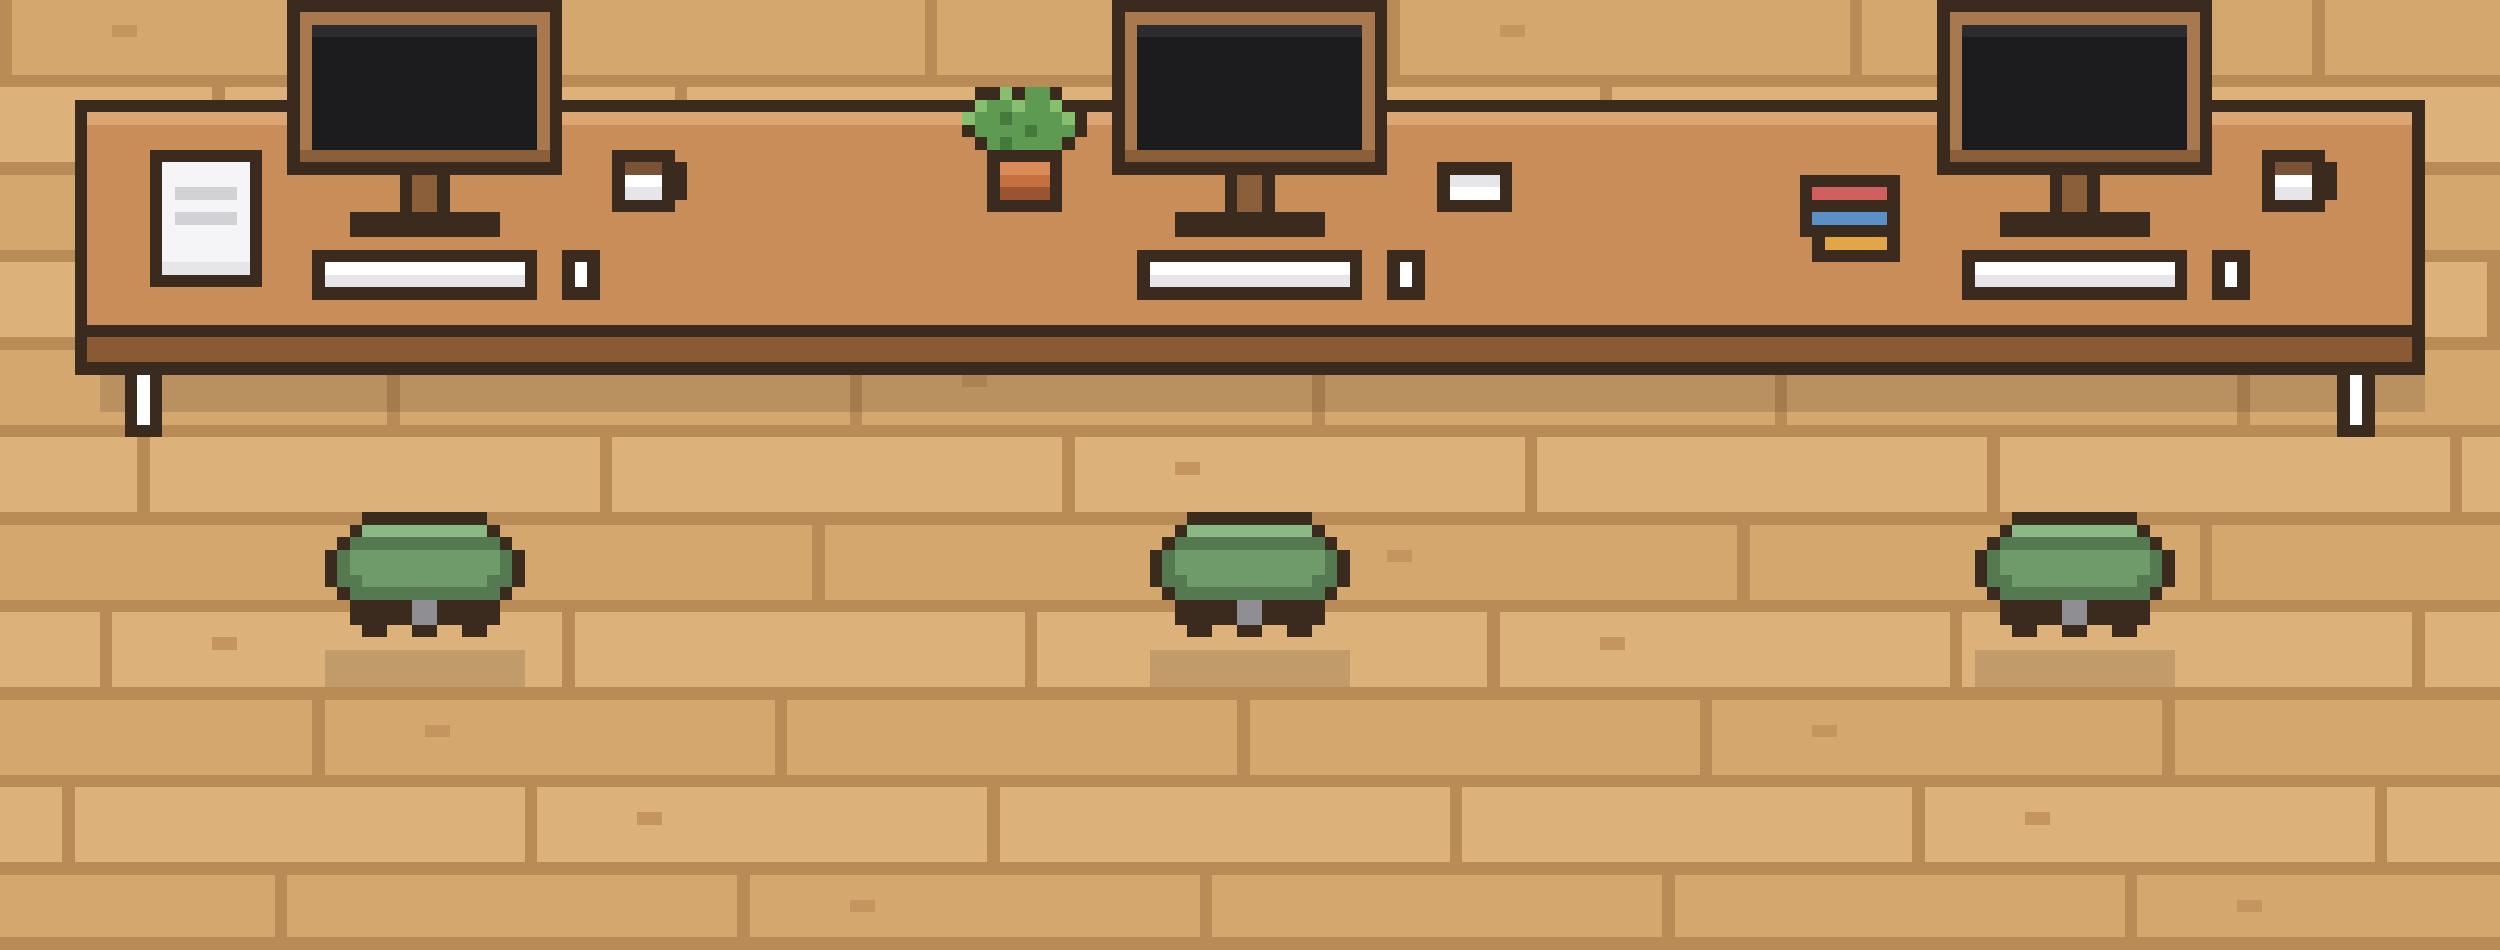
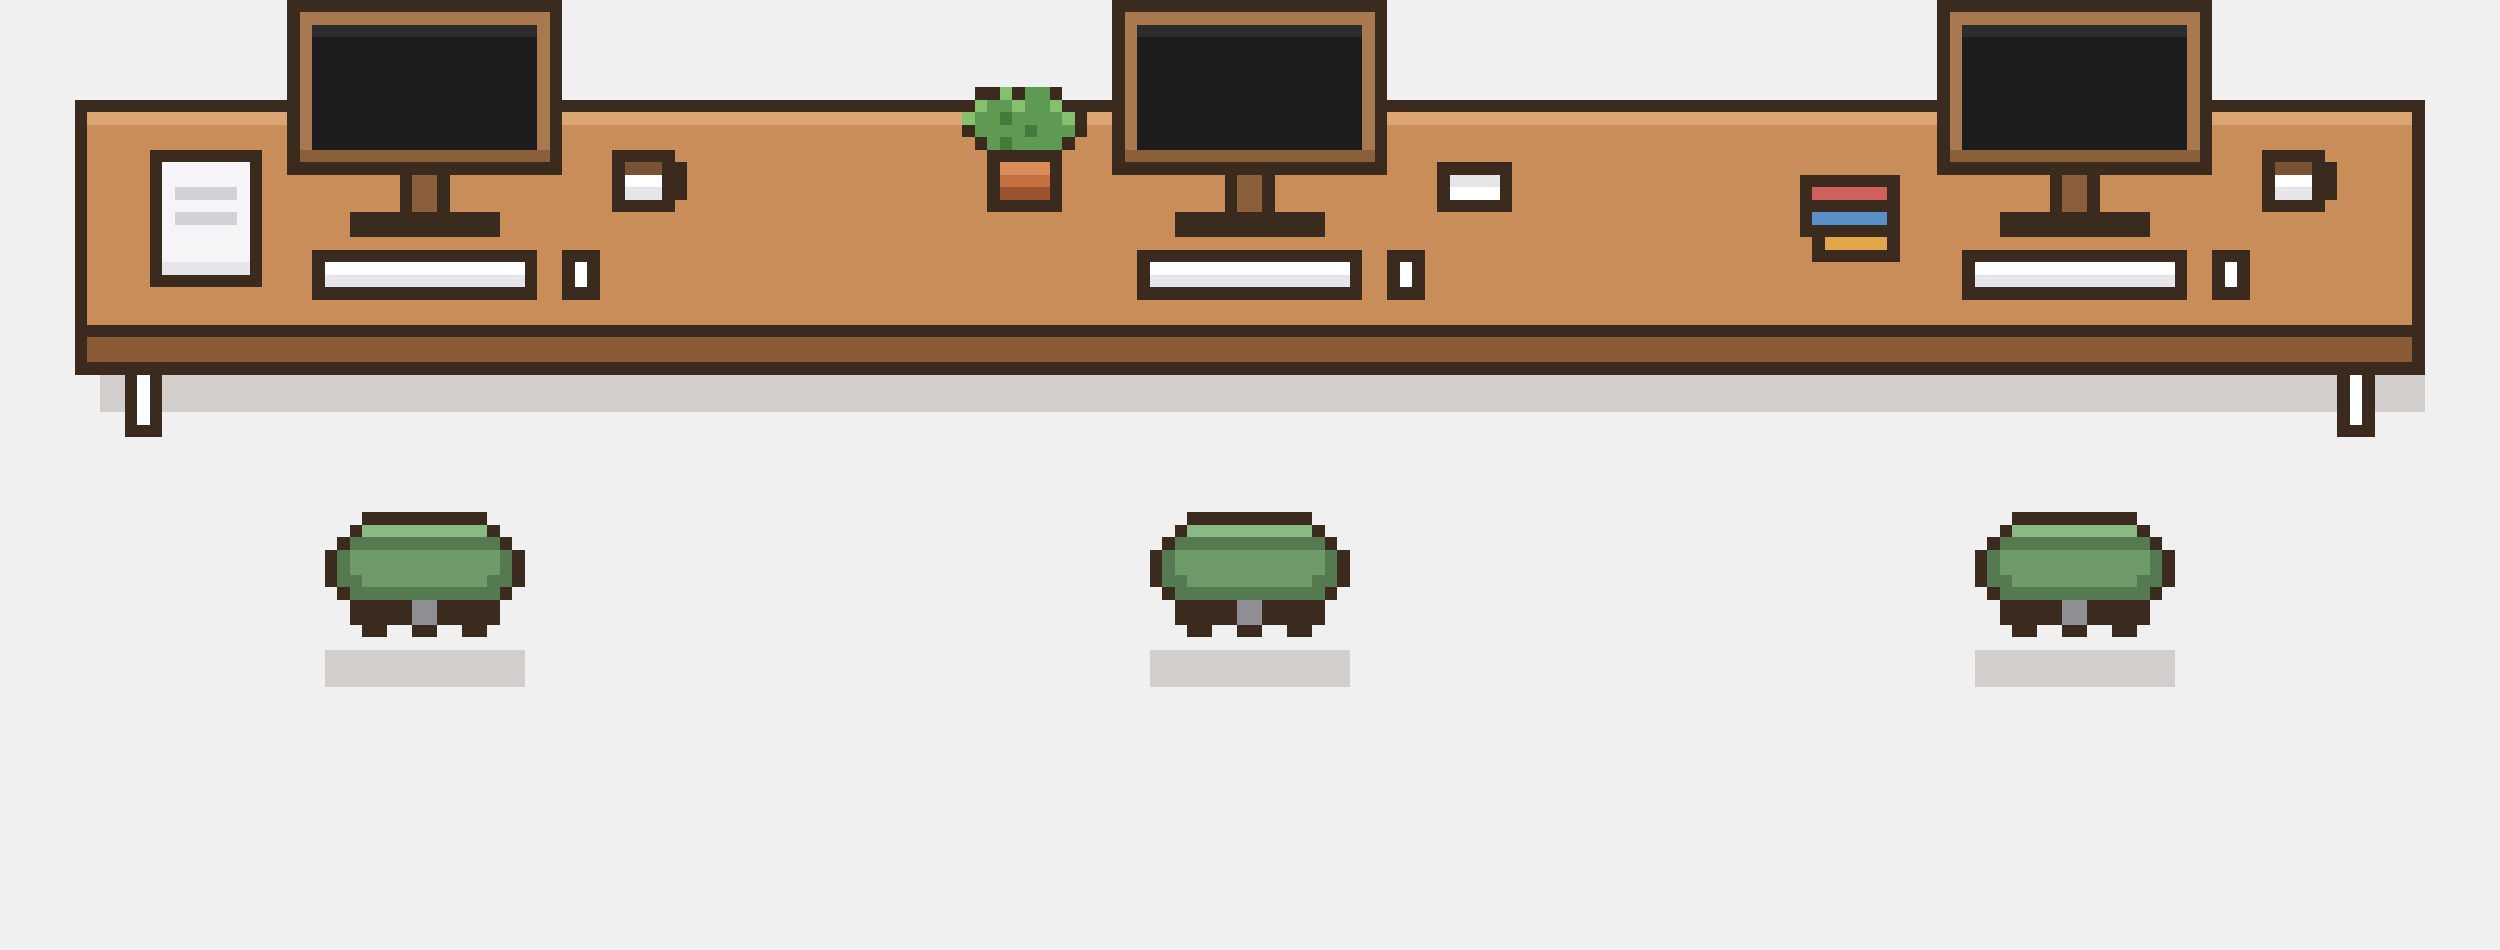
<svg xmlns="http://www.w3.org/2000/svg" viewBox="0 0 200 76" width="400" height="152" shape-rendering="crispEdges">
-   <rect x="0" y="0" width="200" height="7" fill="#d3a76e" />
-   <rect x="0" y="6" width="200" height="1" fill="#b98c57" />
-   <rect x="0" y="0" width="1" height="6" fill="#b98c57" />
-   <rect x="9" y="2" width="2" height="1" fill="#c4955e" />
-   <rect x="37" y="0" width="1" height="6" fill="#b98c57" />
-   <rect x="74" y="0" width="1" height="6" fill="#b98c57" />
-   <rect x="111" y="0" width="1" height="6" fill="#b98c57" />
-   <rect x="120" y="2" width="2" height="1" fill="#c4955e" />
-   <rect x="148" y="0" width="1" height="6" fill="#b98c57" />
-   <rect x="185" y="0" width="1" height="6" fill="#b98c57" />
-   <rect x="0" y="7" width="200" height="7" fill="#dcb27a" />
-   <rect x="0" y="13" width="200" height="1" fill="#b98c57" />
-   <rect x="17" y="7" width="1" height="6" fill="#b98c57" />
-   <rect x="26" y="9" width="2" height="1" fill="#c4955e" />
-   <rect x="54" y="7" width="1" height="6" fill="#b98c57" />
-   <rect x="91" y="7" width="1" height="6" fill="#b98c57" />
-   <rect x="128" y="7" width="1" height="6" fill="#b98c57" />
-   <rect x="137" y="9" width="2" height="1" fill="#c4955e" />
-   <rect x="165" y="7" width="1" height="6" fill="#b98c57" />
-   <rect x="0" y="14" width="200" height="7" fill="#d3a76e" />
-   <rect x="0" y="20" width="200" height="1" fill="#b98c57" />
-   <rect x="34" y="14" width="1" height="6" fill="#b98c57" />
-   <rect x="43" y="16" width="2" height="1" fill="#c4955e" />
-   <rect x="71" y="14" width="1" height="6" fill="#b98c57" />
-   <rect x="108" y="14" width="1" height="6" fill="#b98c57" />
-   <rect x="145" y="14" width="1" height="6" fill="#b98c57" />
-   <rect x="154" y="16" width="2" height="1" fill="#c4955e" />
-   <rect x="182" y="14" width="1" height="6" fill="#b98c57" />
-   <rect x="0" y="21" width="200" height="7" fill="#dcb27a" />
-   <rect x="0" y="27" width="200" height="1" fill="#b98c57" />
-   <rect x="14" y="21" width="1" height="6" fill="#b98c57" />
-   <rect x="51" y="21" width="1" height="6" fill="#b98c57" />
-   <rect x="60" y="23" width="2" height="1" fill="#c4955e" />
-   <rect x="88" y="21" width="1" height="6" fill="#b98c57" />
-   <rect x="125" y="21" width="1" height="6" fill="#b98c57" />
-   <rect x="162" y="21" width="1" height="6" fill="#b98c57" />
-   <rect x="171" y="23" width="2" height="1" fill="#c4955e" />
-   <rect x="199" y="21" width="1" height="6" fill="#b98c57" />
-   <rect x="0" y="28" width="200" height="7" fill="#d3a76e" />
-   <rect x="0" y="34" width="200" height="1" fill="#b98c57" />
-   <rect x="31" y="28" width="1" height="6" fill="#b98c57" />
-   <rect x="68" y="28" width="1" height="6" fill="#b98c57" />
-   <rect x="77" y="30" width="2" height="1" fill="#c4955e" />
-   <rect x="105" y="28" width="1" height="6" fill="#b98c57" />
-   <rect x="142" y="28" width="1" height="6" fill="#b98c57" />
-   <rect x="179" y="28" width="1" height="6" fill="#b98c57" />
-   <rect x="188" y="30" width="2" height="1" fill="#c4955e" />
-   <rect x="0" y="35" width="200" height="7" fill="#dcb27a" />
-   <rect x="0" y="41" width="200" height="1" fill="#b98c57" />
-   <rect x="11" y="35" width="1" height="6" fill="#b98c57" />
-   <rect x="48" y="35" width="1" height="6" fill="#b98c57" />
-   <rect x="85" y="35" width="1" height="6" fill="#b98c57" />
-   <rect x="94" y="37" width="2" height="1" fill="#c4955e" />
-   <rect x="122" y="35" width="1" height="6" fill="#b98c57" />
-   <rect x="159" y="35" width="1" height="6" fill="#b98c57" />
-   <rect x="196" y="35" width="1" height="6" fill="#b98c57" />
-   <rect x="205" y="37" width="2" height="1" fill="#c4955e" />
-   <rect x="0" y="42" width="200" height="7" fill="#d3a76e" />
-   <rect x="0" y="48" width="200" height="1" fill="#b98c57" />
-   <rect x="28" y="42" width="1" height="6" fill="#b98c57" />
-   <rect x="65" y="42" width="1" height="6" fill="#b98c57" />
-   <rect x="102" y="42" width="1" height="6" fill="#b98c57" />
-   <rect x="111" y="44" width="2" height="1" fill="#c4955e" />
-   <rect x="139" y="42" width="1" height="6" fill="#b98c57" />
-   <rect x="176" y="42" width="1" height="6" fill="#b98c57" />
-   <rect x="0" y="49" width="200" height="7" fill="#dcb27a" />
-   <rect x="0" y="55" width="200" height="1" fill="#b98c57" />
-   <rect x="8" y="49" width="1" height="6" fill="#b98c57" />
-   <rect x="17" y="51" width="2" height="1" fill="#c4955e" />
-   <rect x="45" y="49" width="1" height="6" fill="#b98c57" />
-   <rect x="82" y="49" width="1" height="6" fill="#b98c57" />
-   <rect x="119" y="49" width="1" height="6" fill="#b98c57" />
-   <rect x="128" y="51" width="2" height="1" fill="#c4955e" />
-   <rect x="156" y="49" width="1" height="6" fill="#b98c57" />
-   <rect x="193" y="49" width="1" height="6" fill="#b98c57" />
-   <rect x="0" y="56" width="200" height="7" fill="#d3a76e" />
-   <rect x="0" y="62" width="200" height="1" fill="#b98c57" />
-   <rect x="25" y="56" width="1" height="6" fill="#b98c57" />
-   <rect x="34" y="58" width="2" height="1" fill="#c4955e" />
-   <rect x="62" y="56" width="1" height="6" fill="#b98c57" />
-   <rect x="99" y="56" width="1" height="6" fill="#b98c57" />
-   <rect x="136" y="56" width="1" height="6" fill="#b98c57" />
-   <rect x="145" y="58" width="2" height="1" fill="#c4955e" />
-   <rect x="173" y="56" width="1" height="6" fill="#b98c57" />
-   <rect x="0" y="63" width="200" height="7" fill="#dcb27a" />
-   <rect x="0" y="69" width="200" height="1" fill="#b98c57" />
-   <rect x="5" y="63" width="1" height="6" fill="#b98c57" />
-   <rect x="42" y="63" width="1" height="6" fill="#b98c57" />
-   <rect x="51" y="65" width="2" height="1" fill="#c4955e" />
-   <rect x="79" y="63" width="1" height="6" fill="#b98c57" />
-   <rect x="116" y="63" width="1" height="6" fill="#b98c57" />
-   <rect x="153" y="63" width="1" height="6" fill="#b98c57" />
-   <rect x="162" y="65" width="2" height="1" fill="#c4955e" />
-   <rect x="190" y="63" width="1" height="6" fill="#b98c57" />
-   <rect x="0" y="70" width="200" height="6" fill="#d3a76e" />
-   <rect x="0" y="75" width="200" height="1" fill="#b98c57" />
-   <rect x="22" y="70" width="1" height="5" fill="#b98c57" />
-   <rect x="59" y="70" width="1" height="5" fill="#b98c57" />
-   <rect x="68" y="72" width="2" height="1" fill="#c4955e" />
-   <rect x="96" y="70" width="1" height="5" fill="#b98c57" />
-   <rect x="133" y="70" width="1" height="5" fill="#b98c57" />
-   <rect x="170" y="70" width="1" height="5" fill="#b98c57" />
-   <rect x="179" y="72" width="2" height="1" fill="#c4955e" />
  <rect x="8" y="30" width="186" height="3" fill="#3b2a1e2a" />
  <rect x="6" y="8" width="188" height="20" fill="#3b2a1e" />
  <rect x="7" y="9" width="186" height="18" fill="#c98d5a" />
  <rect x="7" y="9" width="186" height="1" fill="#dba574" />
  <rect x="6" y="26" width="188" height="4" fill="#3b2a1e" />
  <rect x="7" y="27" width="186" height="2" fill="#8a5a34" />
  <rect x="10" y="29" width="3" height="6" fill="#3b2a1e" />
  <rect x="11" y="30" width="1" height="4" fill="#ffffff" />
  <rect x="187" y="29" width="3" height="6" fill="#3b2a1e" />
  <rect x="188" y="30" width="1" height="4" fill="#ffffff" />
  <rect x="23" y="0" width="22" height="14" fill="#3b2a1e" />
  <rect x="24" y="1" width="20" height="12" fill="#a8794e" />
  <rect x="24" y="12" width="20" height="1" fill="#8a5f3a" />
  <rect x="25" y="2" width="18" height="10" fill="#1c1c1e" />
  <rect x="25" y="2" width="18" height="1" fill="#2c2c2e" />
  <rect x="32" y="13" width="4" height="5" fill="#3b2a1e" />
  <rect x="33" y="14" width="2" height="3" fill="#8a5f3a" />
  <rect x="28" y="17" width="12" height="2" fill="#3b2a1e" />
  <rect x="25" y="20" width="18" height="4" fill="#3b2a1e" />
  <rect x="26" y="21" width="16" height="2" fill="#ffffff" />
  <rect x="26" y="22" width="16" height="1" fill="#e5e5ea" />
  <rect x="45" y="20" width="3" height="4" fill="#3b2a1e" />
  <rect x="46" y="21" width="1" height="2" fill="#ffffff" />
  <rect x="12" y="12" width="9" height="11" fill="#3b2a1e" />
  <rect x="13" y="13" width="7" height="9" fill="#f5f5f7" />
  <rect x="13" y="21" width="7" height="1" fill="#e5e5ea" />
  <rect x="14" y="15" width="5" height="1" fill="#d1d1d6" />
  <rect x="14" y="17" width="5" height="1" fill="#d1d1d6" />
  <rect x="49" y="12" width="5" height="5" fill="#3b2a1e" />
  <rect x="50" y="13" width="3" height="3" fill="#ffffff" />
  <rect x="50" y="15" width="3" height="1" fill="#e5e5ea" />
  <rect x="50" y="13" width="3" height="1" fill="#7a5236" />
  <rect x="54" y="13" width="1" height="3" fill="#3b2a1e" />
  <rect x="26" y="52" width="16" height="3" fill="#3b2a1e2a" />
  <rect x="29" y="41" width="1" height="1" fill="#3b2a1e" />
  <rect x="30" y="41" width="1" height="1" fill="#3b2a1e" />
  <rect x="31" y="41" width="1" height="1" fill="#3b2a1e" />
  <rect x="32" y="41" width="1" height="1" fill="#3b2a1e" />
  <rect x="33" y="41" width="1" height="1" fill="#3b2a1e" />
  <rect x="34" y="41" width="1" height="1" fill="#3b2a1e" />
  <rect x="35" y="41" width="1" height="1" fill="#3b2a1e" />
  <rect x="36" y="41" width="1" height="1" fill="#3b2a1e" />
  <rect x="37" y="41" width="1" height="1" fill="#3b2a1e" />
  <rect x="38" y="41" width="1" height="1" fill="#3b2a1e" />
  <rect x="28" y="42" width="1" height="1" fill="#3b2a1e" />
  <rect x="29" y="42" width="1" height="1" fill="#8bb985" />
  <rect x="30" y="42" width="1" height="1" fill="#8bb985" />
  <rect x="31" y="42" width="1" height="1" fill="#8bb985" />
  <rect x="32" y="42" width="1" height="1" fill="#8bb985" />
  <rect x="33" y="42" width="1" height="1" fill="#8bb985" />
  <rect x="34" y="42" width="1" height="1" fill="#8bb985" />
  <rect x="35" y="42" width="1" height="1" fill="#8bb985" />
  <rect x="36" y="42" width="1" height="1" fill="#8bb985" />
  <rect x="37" y="42" width="1" height="1" fill="#8bb985" />
  <rect x="38" y="42" width="1" height="1" fill="#8bb985" />
  <rect x="39" y="42" width="1" height="1" fill="#3b2a1e" />
  <rect x="27" y="43" width="1" height="1" fill="#3b2a1e" />
  <rect x="28" y="43" width="1" height="1" fill="#557a52" />
  <rect x="29" y="43" width="1" height="1" fill="#557a52" />
  <rect x="30" y="43" width="1" height="1" fill="#557a52" />
  <rect x="31" y="43" width="1" height="1" fill="#557a52" />
  <rect x="32" y="43" width="1" height="1" fill="#557a52" />
  <rect x="33" y="43" width="1" height="1" fill="#557a52" />
  <rect x="34" y="43" width="1" height="1" fill="#557a52" />
  <rect x="35" y="43" width="1" height="1" fill="#557a52" />
  <rect x="36" y="43" width="1" height="1" fill="#557a52" />
  <rect x="37" y="43" width="1" height="1" fill="#557a52" />
  <rect x="38" y="43" width="1" height="1" fill="#557a52" />
  <rect x="39" y="43" width="1" height="1" fill="#557a52" />
  <rect x="40" y="43" width="1" height="1" fill="#3b2a1e" />
  <rect x="26" y="44" width="1" height="1" fill="#3b2a1e" />
  <rect x="27" y="44" width="1" height="1" fill="#557a52" />
  <rect x="28" y="44" width="1" height="1" fill="#6f9a6a" />
  <rect x="29" y="44" width="1" height="1" fill="#6f9a6a" />
  <rect x="30" y="44" width="1" height="1" fill="#6f9a6a" />
  <rect x="31" y="44" width="1" height="1" fill="#6f9a6a" />
  <rect x="32" y="44" width="1" height="1" fill="#6f9a6a" />
  <rect x="33" y="44" width="1" height="1" fill="#6f9a6a" />
  <rect x="34" y="44" width="1" height="1" fill="#6f9a6a" />
  <rect x="35" y="44" width="1" height="1" fill="#6f9a6a" />
  <rect x="36" y="44" width="1" height="1" fill="#6f9a6a" />
  <rect x="37" y="44" width="1" height="1" fill="#6f9a6a" />
  <rect x="38" y="44" width="1" height="1" fill="#6f9a6a" />
  <rect x="39" y="44" width="1" height="1" fill="#6f9a6a" />
  <rect x="40" y="44" width="1" height="1" fill="#557a52" />
  <rect x="41" y="44" width="1" height="1" fill="#3b2a1e" />
  <rect x="26" y="45" width="1" height="1" fill="#3b2a1e" />
  <rect x="27" y="45" width="1" height="1" fill="#557a52" />
  <rect x="28" y="45" width="1" height="1" fill="#6f9a6a" />
  <rect x="29" y="45" width="1" height="1" fill="#6f9a6a" />
  <rect x="30" y="45" width="1" height="1" fill="#6f9a6a" />
  <rect x="31" y="45" width="1" height="1" fill="#6f9a6a" />
  <rect x="32" y="45" width="1" height="1" fill="#6f9a6a" />
  <rect x="33" y="45" width="1" height="1" fill="#6f9a6a" />
  <rect x="34" y="45" width="1" height="1" fill="#6f9a6a" />
  <rect x="35" y="45" width="1" height="1" fill="#6f9a6a" />
  <rect x="36" y="45" width="1" height="1" fill="#6f9a6a" />
  <rect x="37" y="45" width="1" height="1" fill="#6f9a6a" />
  <rect x="38" y="45" width="1" height="1" fill="#6f9a6a" />
  <rect x="39" y="45" width="1" height="1" fill="#6f9a6a" />
  <rect x="40" y="45" width="1" height="1" fill="#557a52" />
  <rect x="41" y="45" width="1" height="1" fill="#3b2a1e" />
  <rect x="26" y="46" width="1" height="1" fill="#3b2a1e" />
  <rect x="27" y="46" width="1" height="1" fill="#557a52" />
  <rect x="28" y="46" width="1" height="1" fill="#557a52" />
  <rect x="29" y="46" width="1" height="1" fill="#6f9a6a" />
  <rect x="30" y="46" width="1" height="1" fill="#6f9a6a" />
  <rect x="31" y="46" width="1" height="1" fill="#6f9a6a" />
  <rect x="32" y="46" width="1" height="1" fill="#6f9a6a" />
  <rect x="33" y="46" width="1" height="1" fill="#6f9a6a" />
  <rect x="34" y="46" width="1" height="1" fill="#6f9a6a" />
  <rect x="35" y="46" width="1" height="1" fill="#6f9a6a" />
  <rect x="36" y="46" width="1" height="1" fill="#6f9a6a" />
  <rect x="37" y="46" width="1" height="1" fill="#6f9a6a" />
  <rect x="38" y="46" width="1" height="1" fill="#6f9a6a" />
  <rect x="39" y="46" width="1" height="1" fill="#557a52" />
  <rect x="40" y="46" width="1" height="1" fill="#557a52" />
  <rect x="41" y="46" width="1" height="1" fill="#3b2a1e" />
  <rect x="27" y="47" width="1" height="1" fill="#3b2a1e" />
  <rect x="28" y="47" width="1" height="1" fill="#557a52" />
  <rect x="29" y="47" width="1" height="1" fill="#557a52" />
  <rect x="30" y="47" width="1" height="1" fill="#557a52" />
  <rect x="31" y="47" width="1" height="1" fill="#557a52" />
  <rect x="32" y="47" width="1" height="1" fill="#557a52" />
  <rect x="33" y="47" width="1" height="1" fill="#557a52" />
  <rect x="34" y="47" width="1" height="1" fill="#557a52" />
  <rect x="35" y="47" width="1" height="1" fill="#557a52" />
  <rect x="36" y="47" width="1" height="1" fill="#557a52" />
  <rect x="37" y="47" width="1" height="1" fill="#557a52" />
  <rect x="38" y="47" width="1" height="1" fill="#557a52" />
  <rect x="39" y="47" width="1" height="1" fill="#557a52" />
  <rect x="40" y="47" width="1" height="1" fill="#3b2a1e" />
  <rect x="28" y="48" width="1" height="1" fill="#3b2a1e" />
  <rect x="29" y="48" width="1" height="1" fill="#3b2a1e" />
  <rect x="30" y="48" width="1" height="1" fill="#3b2a1e" />
  <rect x="31" y="48" width="1" height="1" fill="#3b2a1e" />
  <rect x="32" y="48" width="1" height="1" fill="#3b2a1e" />
  <rect x="33" y="48" width="1" height="1" fill="#8e8e93" />
  <rect x="34" y="48" width="1" height="1" fill="#8e8e93" />
  <rect x="35" y="48" width="1" height="1" fill="#3b2a1e" />
  <rect x="36" y="48" width="1" height="1" fill="#3b2a1e" />
  <rect x="37" y="48" width="1" height="1" fill="#3b2a1e" />
  <rect x="38" y="48" width="1" height="1" fill="#3b2a1e" />
  <rect x="39" y="48" width="1" height="1" fill="#3b2a1e" />
  <rect x="28" y="49" width="1" height="1" fill="#3b2a1e" />
  <rect x="29" y="49" width="1" height="1" fill="#3b2a1e" />
  <rect x="30" y="49" width="1" height="1" fill="#3b2a1e" />
  <rect x="31" y="49" width="1" height="1" fill="#3b2a1e" />
  <rect x="32" y="49" width="1" height="1" fill="#3b2a1e" />
  <rect x="33" y="49" width="1" height="1" fill="#8e8e93" />
  <rect x="34" y="49" width="1" height="1" fill="#8e8e93" />
  <rect x="35" y="49" width="1" height="1" fill="#3b2a1e" />
  <rect x="36" y="49" width="1" height="1" fill="#3b2a1e" />
  <rect x="37" y="49" width="1" height="1" fill="#3b2a1e" />
  <rect x="38" y="49" width="1" height="1" fill="#3b2a1e" />
  <rect x="39" y="49" width="1" height="1" fill="#3b2a1e" />
  <rect x="29" y="50" width="1" height="1" fill="#3b2a1e" />
  <rect x="30" y="50" width="1" height="1" fill="#3b2a1e" />
  <rect x="33" y="50" width="1" height="1" fill="#3b2a1e" />
  <rect x="34" y="50" width="1" height="1" fill="#3b2a1e" />
  <rect x="37" y="50" width="1" height="1" fill="#3b2a1e" />
  <rect x="38" y="50" width="1" height="1" fill="#3b2a1e" />
  <rect x="89" y="0" width="22" height="14" fill="#3b2a1e" />
  <rect x="90" y="1" width="20" height="12" fill="#a8794e" />
  <rect x="90" y="12" width="20" height="1" fill="#8a5f3a" />
  <rect x="91" y="2" width="18" height="10" fill="#1c1c1e" />
  <rect x="91" y="2" width="18" height="1" fill="#2c2c2e" />
  <rect x="98" y="13" width="4" height="5" fill="#3b2a1e" />
  <rect x="99" y="14" width="2" height="3" fill="#8a5f3a" />
  <rect x="94" y="17" width="12" height="2" fill="#3b2a1e" />
  <rect x="91" y="20" width="18" height="4" fill="#3b2a1e" />
  <rect x="92" y="21" width="16" height="2" fill="#ffffff" />
  <rect x="92" y="22" width="16" height="1" fill="#e5e5ea" />
  <rect x="111" y="20" width="3" height="4" fill="#3b2a1e" />
  <rect x="112" y="21" width="1" height="2" fill="#ffffff" />
  <rect x="78" y="7" width="1" height="1" fill="#3b2a1e" />
  <rect x="79" y="7" width="1" height="1" fill="#3b2a1e" />
  <rect x="80" y="7" width="1" height="1" fill="#86bf6e" />
  <rect x="81" y="7" width="1" height="1" fill="#3b2a1e" />
  <rect x="82" y="7" width="1" height="1" fill="#5e9a52" />
  <rect x="83" y="7" width="1" height="1" fill="#5e9a52" />
  <rect x="84" y="7" width="1" height="1" fill="#3b2a1e" />
  <rect x="77" y="8" width="1" height="1" fill="#3b2a1e" />
  <rect x="78" y="8" width="1" height="1" fill="#86bf6e" />
  <rect x="79" y="8" width="1" height="1" fill="#5e9a52" />
  <rect x="80" y="8" width="1" height="1" fill="#5e9a52" />
  <rect x="81" y="8" width="1" height="1" fill="#86bf6e" />
  <rect x="82" y="8" width="1" height="1" fill="#5e9a52" />
  <rect x="83" y="8" width="1" height="1" fill="#5e9a52" />
  <rect x="84" y="8" width="1" height="1" fill="#86bf6e" />
  <rect x="85" y="8" width="1" height="1" fill="#3b2a1e" />
  <rect x="77" y="9" width="1" height="1" fill="#86bf6e" />
  <rect x="78" y="9" width="1" height="1" fill="#5e9a52" />
  <rect x="79" y="9" width="1" height="1" fill="#5e9a52" />
  <rect x="80" y="9" width="1" height="1" fill="#467a3d" />
  <rect x="81" y="9" width="1" height="1" fill="#5e9a52" />
  <rect x="82" y="9" width="1" height="1" fill="#5e9a52" />
  <rect x="83" y="9" width="1" height="1" fill="#5e9a52" />
  <rect x="84" y="9" width="1" height="1" fill="#5e9a52" />
  <rect x="85" y="9" width="1" height="1" fill="#86bf6e" />
  <rect x="86" y="9" width="1" height="1" fill="#3b2a1e" />
  <rect x="77" y="10" width="1" height="1" fill="#3b2a1e" />
  <rect x="78" y="10" width="1" height="1" fill="#5e9a52" />
  <rect x="79" y="10" width="1" height="1" fill="#5e9a52" />
  <rect x="80" y="10" width="1" height="1" fill="#5e9a52" />
  <rect x="81" y="10" width="1" height="1" fill="#5e9a52" />
  <rect x="82" y="10" width="1" height="1" fill="#467a3d" />
  <rect x="83" y="10" width="1" height="1" fill="#5e9a52" />
  <rect x="84" y="10" width="1" height="1" fill="#5e9a52" />
  <rect x="85" y="10" width="1" height="1" fill="#5e9a52" />
  <rect x="86" y="10" width="1" height="1" fill="#3b2a1e" />
  <rect x="78" y="11" width="1" height="1" fill="#3b2a1e" />
  <rect x="79" y="11" width="1" height="1" fill="#5e9a52" />
  <rect x="80" y="11" width="1" height="1" fill="#467a3d" />
  <rect x="81" y="11" width="1" height="1" fill="#5e9a52" />
  <rect x="82" y="11" width="1" height="1" fill="#5e9a52" />
  <rect x="83" y="11" width="1" height="1" fill="#5e9a52" />
  <rect x="84" y="11" width="1" height="1" fill="#5e9a52" />
  <rect x="85" y="11" width="1" height="1" fill="#3b2a1e" />
  <rect x="79" y="12" width="1" height="1" fill="#3b2a1e" />
  <rect x="80" y="12" width="1" height="1" fill="#5e9a52" />
  <rect x="81" y="12" width="1" height="1" fill="#5e9a52" />
  <rect x="82" y="12" width="1" height="1" fill="#5e9a52" />
  <rect x="83" y="12" width="1" height="1" fill="#3b2a1e" />
  <rect x="84" y="12" width="1" height="1" fill="#3b2a1e" />
  <rect x="79" y="12" width="6" height="5" fill="#3b2a1e" />
  <rect x="80" y="13" width="4" height="3" fill="#c4703f" />
  <rect x="80" y="13" width="4" height="1" fill="#d98c5a" />
  <rect x="80" y="15" width="4" height="1" fill="#9a5530" />
  <rect x="115" y="13" width="6" height="4" fill="#3b2a1e" />
  <rect x="116" y="14" width="4" height="2" fill="#ffffff" />
  <rect x="116" y="14" width="4" height="1" fill="#e5e5ea" />
  <rect x="92" y="52" width="16" height="3" fill="#3b2a1e2a" />
  <rect x="95" y="41" width="1" height="1" fill="#3b2a1e" />
  <rect x="96" y="41" width="1" height="1" fill="#3b2a1e" />
  <rect x="97" y="41" width="1" height="1" fill="#3b2a1e" />
  <rect x="98" y="41" width="1" height="1" fill="#3b2a1e" />
  <rect x="99" y="41" width="1" height="1" fill="#3b2a1e" />
  <rect x="100" y="41" width="1" height="1" fill="#3b2a1e" />
  <rect x="101" y="41" width="1" height="1" fill="#3b2a1e" />
  <rect x="102" y="41" width="1" height="1" fill="#3b2a1e" />
  <rect x="103" y="41" width="1" height="1" fill="#3b2a1e" />
  <rect x="104" y="41" width="1" height="1" fill="#3b2a1e" />
  <rect x="94" y="42" width="1" height="1" fill="#3b2a1e" />
  <rect x="95" y="42" width="1" height="1" fill="#8bb985" />
  <rect x="96" y="42" width="1" height="1" fill="#8bb985" />
  <rect x="97" y="42" width="1" height="1" fill="#8bb985" />
  <rect x="98" y="42" width="1" height="1" fill="#8bb985" />
  <rect x="99" y="42" width="1" height="1" fill="#8bb985" />
  <rect x="100" y="42" width="1" height="1" fill="#8bb985" />
  <rect x="101" y="42" width="1" height="1" fill="#8bb985" />
  <rect x="102" y="42" width="1" height="1" fill="#8bb985" />
  <rect x="103" y="42" width="1" height="1" fill="#8bb985" />
  <rect x="104" y="42" width="1" height="1" fill="#8bb985" />
  <rect x="105" y="42" width="1" height="1" fill="#3b2a1e" />
  <rect x="93" y="43" width="1" height="1" fill="#3b2a1e" />
  <rect x="94" y="43" width="1" height="1" fill="#557a52" />
  <rect x="95" y="43" width="1" height="1" fill="#557a52" />
  <rect x="96" y="43" width="1" height="1" fill="#557a52" />
  <rect x="97" y="43" width="1" height="1" fill="#557a52" />
  <rect x="98" y="43" width="1" height="1" fill="#557a52" />
  <rect x="99" y="43" width="1" height="1" fill="#557a52" />
  <rect x="100" y="43" width="1" height="1" fill="#557a52" />
  <rect x="101" y="43" width="1" height="1" fill="#557a52" />
  <rect x="102" y="43" width="1" height="1" fill="#557a52" />
  <rect x="103" y="43" width="1" height="1" fill="#557a52" />
  <rect x="104" y="43" width="1" height="1" fill="#557a52" />
  <rect x="105" y="43" width="1" height="1" fill="#557a52" />
  <rect x="106" y="43" width="1" height="1" fill="#3b2a1e" />
  <rect x="92" y="44" width="1" height="1" fill="#3b2a1e" />
  <rect x="93" y="44" width="1" height="1" fill="#557a52" />
  <rect x="94" y="44" width="1" height="1" fill="#6f9a6a" />
  <rect x="95" y="44" width="1" height="1" fill="#6f9a6a" />
  <rect x="96" y="44" width="1" height="1" fill="#6f9a6a" />
  <rect x="97" y="44" width="1" height="1" fill="#6f9a6a" />
  <rect x="98" y="44" width="1" height="1" fill="#6f9a6a" />
  <rect x="99" y="44" width="1" height="1" fill="#6f9a6a" />
  <rect x="100" y="44" width="1" height="1" fill="#6f9a6a" />
  <rect x="101" y="44" width="1" height="1" fill="#6f9a6a" />
  <rect x="102" y="44" width="1" height="1" fill="#6f9a6a" />
  <rect x="103" y="44" width="1" height="1" fill="#6f9a6a" />
  <rect x="104" y="44" width="1" height="1" fill="#6f9a6a" />
  <rect x="105" y="44" width="1" height="1" fill="#6f9a6a" />
  <rect x="106" y="44" width="1" height="1" fill="#557a52" />
  <rect x="107" y="44" width="1" height="1" fill="#3b2a1e" />
  <rect x="92" y="45" width="1" height="1" fill="#3b2a1e" />
  <rect x="93" y="45" width="1" height="1" fill="#557a52" />
  <rect x="94" y="45" width="1" height="1" fill="#6f9a6a" />
  <rect x="95" y="45" width="1" height="1" fill="#6f9a6a" />
  <rect x="96" y="45" width="1" height="1" fill="#6f9a6a" />
  <rect x="97" y="45" width="1" height="1" fill="#6f9a6a" />
  <rect x="98" y="45" width="1" height="1" fill="#6f9a6a" />
  <rect x="99" y="45" width="1" height="1" fill="#6f9a6a" />
  <rect x="100" y="45" width="1" height="1" fill="#6f9a6a" />
  <rect x="101" y="45" width="1" height="1" fill="#6f9a6a" />
  <rect x="102" y="45" width="1" height="1" fill="#6f9a6a" />
  <rect x="103" y="45" width="1" height="1" fill="#6f9a6a" />
  <rect x="104" y="45" width="1" height="1" fill="#6f9a6a" />
  <rect x="105" y="45" width="1" height="1" fill="#6f9a6a" />
  <rect x="106" y="45" width="1" height="1" fill="#557a52" />
  <rect x="107" y="45" width="1" height="1" fill="#3b2a1e" />
  <rect x="92" y="46" width="1" height="1" fill="#3b2a1e" />
  <rect x="93" y="46" width="1" height="1" fill="#557a52" />
  <rect x="94" y="46" width="1" height="1" fill="#557a52" />
  <rect x="95" y="46" width="1" height="1" fill="#6f9a6a" />
  <rect x="96" y="46" width="1" height="1" fill="#6f9a6a" />
  <rect x="97" y="46" width="1" height="1" fill="#6f9a6a" />
  <rect x="98" y="46" width="1" height="1" fill="#6f9a6a" />
  <rect x="99" y="46" width="1" height="1" fill="#6f9a6a" />
  <rect x="100" y="46" width="1" height="1" fill="#6f9a6a" />
  <rect x="101" y="46" width="1" height="1" fill="#6f9a6a" />
  <rect x="102" y="46" width="1" height="1" fill="#6f9a6a" />
  <rect x="103" y="46" width="1" height="1" fill="#6f9a6a" />
  <rect x="104" y="46" width="1" height="1" fill="#6f9a6a" />
  <rect x="105" y="46" width="1" height="1" fill="#557a52" />
  <rect x="106" y="46" width="1" height="1" fill="#557a52" />
  <rect x="107" y="46" width="1" height="1" fill="#3b2a1e" />
  <rect x="93" y="47" width="1" height="1" fill="#3b2a1e" />
  <rect x="94" y="47" width="1" height="1" fill="#557a52" />
  <rect x="95" y="47" width="1" height="1" fill="#557a52" />
  <rect x="96" y="47" width="1" height="1" fill="#557a52" />
  <rect x="97" y="47" width="1" height="1" fill="#557a52" />
  <rect x="98" y="47" width="1" height="1" fill="#557a52" />
  <rect x="99" y="47" width="1" height="1" fill="#557a52" />
  <rect x="100" y="47" width="1" height="1" fill="#557a52" />
  <rect x="101" y="47" width="1" height="1" fill="#557a52" />
  <rect x="102" y="47" width="1" height="1" fill="#557a52" />
  <rect x="103" y="47" width="1" height="1" fill="#557a52" />
  <rect x="104" y="47" width="1" height="1" fill="#557a52" />
  <rect x="105" y="47" width="1" height="1" fill="#557a52" />
  <rect x="106" y="47" width="1" height="1" fill="#3b2a1e" />
  <rect x="94" y="48" width="1" height="1" fill="#3b2a1e" />
  <rect x="95" y="48" width="1" height="1" fill="#3b2a1e" />
  <rect x="96" y="48" width="1" height="1" fill="#3b2a1e" />
  <rect x="97" y="48" width="1" height="1" fill="#3b2a1e" />
  <rect x="98" y="48" width="1" height="1" fill="#3b2a1e" />
  <rect x="99" y="48" width="1" height="1" fill="#8e8e93" />
  <rect x="100" y="48" width="1" height="1" fill="#8e8e93" />
  <rect x="101" y="48" width="1" height="1" fill="#3b2a1e" />
  <rect x="102" y="48" width="1" height="1" fill="#3b2a1e" />
  <rect x="103" y="48" width="1" height="1" fill="#3b2a1e" />
  <rect x="104" y="48" width="1" height="1" fill="#3b2a1e" />
  <rect x="105" y="48" width="1" height="1" fill="#3b2a1e" />
  <rect x="94" y="49" width="1" height="1" fill="#3b2a1e" />
  <rect x="95" y="49" width="1" height="1" fill="#3b2a1e" />
  <rect x="96" y="49" width="1" height="1" fill="#3b2a1e" />
  <rect x="97" y="49" width="1" height="1" fill="#3b2a1e" />
  <rect x="98" y="49" width="1" height="1" fill="#3b2a1e" />
  <rect x="99" y="49" width="1" height="1" fill="#8e8e93" />
  <rect x="100" y="49" width="1" height="1" fill="#8e8e93" />
  <rect x="101" y="49" width="1" height="1" fill="#3b2a1e" />
  <rect x="102" y="49" width="1" height="1" fill="#3b2a1e" />
  <rect x="103" y="49" width="1" height="1" fill="#3b2a1e" />
  <rect x="104" y="49" width="1" height="1" fill="#3b2a1e" />
  <rect x="105" y="49" width="1" height="1" fill="#3b2a1e" />
  <rect x="95" y="50" width="1" height="1" fill="#3b2a1e" />
  <rect x="96" y="50" width="1" height="1" fill="#3b2a1e" />
  <rect x="99" y="50" width="1" height="1" fill="#3b2a1e" />
  <rect x="100" y="50" width="1" height="1" fill="#3b2a1e" />
  <rect x="103" y="50" width="1" height="1" fill="#3b2a1e" />
  <rect x="104" y="50" width="1" height="1" fill="#3b2a1e" />
  <rect x="155" y="0" width="22" height="14" fill="#3b2a1e" />
  <rect x="156" y="1" width="20" height="12" fill="#a8794e" />
  <rect x="156" y="12" width="20" height="1" fill="#8a5f3a" />
  <rect x="157" y="2" width="18" height="10" fill="#1c1c1e" />
  <rect x="157" y="2" width="18" height="1" fill="#2c2c2e" />
  <rect x="164" y="13" width="4" height="5" fill="#3b2a1e" />
  <rect x="165" y="14" width="2" height="3" fill="#8a5f3a" />
  <rect x="160" y="17" width="12" height="2" fill="#3b2a1e" />
  <rect x="157" y="20" width="18" height="4" fill="#3b2a1e" />
  <rect x="158" y="21" width="16" height="2" fill="#ffffff" />
  <rect x="158" y="22" width="16" height="1" fill="#e5e5ea" />
  <rect x="177" y="20" width="3" height="4" fill="#3b2a1e" />
  <rect x="178" y="21" width="1" height="2" fill="#ffffff" />
  <rect x="144" y="14" width="8" height="3" fill="#3b2a1e" />
  <rect x="145" y="15" width="6" height="1" fill="#d0605e" />
  <rect x="144" y="16" width="8" height="3" fill="#3b2a1e" />
  <rect x="145" y="17" width="6" height="1" fill="#5b8fc7" />
  <rect x="145" y="18" width="7" height="3" fill="#3b2a1e" />
  <rect x="146" y="19" width="5" height="1" fill="#e3a646" />
  <rect x="181" y="12" width="5" height="5" fill="#3b2a1e" />
  <rect x="182" y="13" width="3" height="3" fill="#ffffff" />
  <rect x="182" y="15" width="3" height="1" fill="#e5e5ea" />
  <rect x="182" y="13" width="3" height="1" fill="#7a5236" />
  <rect x="186" y="13" width="1" height="3" fill="#3b2a1e" />
  <rect x="158" y="52" width="16" height="3" fill="#3b2a1e2a" />
  <rect x="161" y="41" width="1" height="1" fill="#3b2a1e" />
  <rect x="162" y="41" width="1" height="1" fill="#3b2a1e" />
  <rect x="163" y="41" width="1" height="1" fill="#3b2a1e" />
  <rect x="164" y="41" width="1" height="1" fill="#3b2a1e" />
  <rect x="165" y="41" width="1" height="1" fill="#3b2a1e" />
  <rect x="166" y="41" width="1" height="1" fill="#3b2a1e" />
  <rect x="167" y="41" width="1" height="1" fill="#3b2a1e" />
  <rect x="168" y="41" width="1" height="1" fill="#3b2a1e" />
  <rect x="169" y="41" width="1" height="1" fill="#3b2a1e" />
  <rect x="170" y="41" width="1" height="1" fill="#3b2a1e" />
  <rect x="160" y="42" width="1" height="1" fill="#3b2a1e" />
  <rect x="161" y="42" width="1" height="1" fill="#8bb985" />
  <rect x="162" y="42" width="1" height="1" fill="#8bb985" />
  <rect x="163" y="42" width="1" height="1" fill="#8bb985" />
  <rect x="164" y="42" width="1" height="1" fill="#8bb985" />
  <rect x="165" y="42" width="1" height="1" fill="#8bb985" />
  <rect x="166" y="42" width="1" height="1" fill="#8bb985" />
  <rect x="167" y="42" width="1" height="1" fill="#8bb985" />
  <rect x="168" y="42" width="1" height="1" fill="#8bb985" />
  <rect x="169" y="42" width="1" height="1" fill="#8bb985" />
  <rect x="170" y="42" width="1" height="1" fill="#8bb985" />
  <rect x="171" y="42" width="1" height="1" fill="#3b2a1e" />
  <rect x="159" y="43" width="1" height="1" fill="#3b2a1e" />
  <rect x="160" y="43" width="1" height="1" fill="#557a52" />
  <rect x="161" y="43" width="1" height="1" fill="#557a52" />
  <rect x="162" y="43" width="1" height="1" fill="#557a52" />
  <rect x="163" y="43" width="1" height="1" fill="#557a52" />
  <rect x="164" y="43" width="1" height="1" fill="#557a52" />
  <rect x="165" y="43" width="1" height="1" fill="#557a52" />
  <rect x="166" y="43" width="1" height="1" fill="#557a52" />
  <rect x="167" y="43" width="1" height="1" fill="#557a52" />
  <rect x="168" y="43" width="1" height="1" fill="#557a52" />
  <rect x="169" y="43" width="1" height="1" fill="#557a52" />
  <rect x="170" y="43" width="1" height="1" fill="#557a52" />
  <rect x="171" y="43" width="1" height="1" fill="#557a52" />
  <rect x="172" y="43" width="1" height="1" fill="#3b2a1e" />
  <rect x="158" y="44" width="1" height="1" fill="#3b2a1e" />
  <rect x="159" y="44" width="1" height="1" fill="#557a52" />
  <rect x="160" y="44" width="1" height="1" fill="#6f9a6a" />
  <rect x="161" y="44" width="1" height="1" fill="#6f9a6a" />
  <rect x="162" y="44" width="1" height="1" fill="#6f9a6a" />
  <rect x="163" y="44" width="1" height="1" fill="#6f9a6a" />
  <rect x="164" y="44" width="1" height="1" fill="#6f9a6a" />
  <rect x="165" y="44" width="1" height="1" fill="#6f9a6a" />
  <rect x="166" y="44" width="1" height="1" fill="#6f9a6a" />
  <rect x="167" y="44" width="1" height="1" fill="#6f9a6a" />
  <rect x="168" y="44" width="1" height="1" fill="#6f9a6a" />
  <rect x="169" y="44" width="1" height="1" fill="#6f9a6a" />
  <rect x="170" y="44" width="1" height="1" fill="#6f9a6a" />
  <rect x="171" y="44" width="1" height="1" fill="#6f9a6a" />
  <rect x="172" y="44" width="1" height="1" fill="#557a52" />
  <rect x="173" y="44" width="1" height="1" fill="#3b2a1e" />
  <rect x="158" y="45" width="1" height="1" fill="#3b2a1e" />
  <rect x="159" y="45" width="1" height="1" fill="#557a52" />
  <rect x="160" y="45" width="1" height="1" fill="#6f9a6a" />
  <rect x="161" y="45" width="1" height="1" fill="#6f9a6a" />
  <rect x="162" y="45" width="1" height="1" fill="#6f9a6a" />
  <rect x="163" y="45" width="1" height="1" fill="#6f9a6a" />
  <rect x="164" y="45" width="1" height="1" fill="#6f9a6a" />
  <rect x="165" y="45" width="1" height="1" fill="#6f9a6a" />
  <rect x="166" y="45" width="1" height="1" fill="#6f9a6a" />
  <rect x="167" y="45" width="1" height="1" fill="#6f9a6a" />
  <rect x="168" y="45" width="1" height="1" fill="#6f9a6a" />
  <rect x="169" y="45" width="1" height="1" fill="#6f9a6a" />
  <rect x="170" y="45" width="1" height="1" fill="#6f9a6a" />
  <rect x="171" y="45" width="1" height="1" fill="#6f9a6a" />
  <rect x="172" y="45" width="1" height="1" fill="#557a52" />
  <rect x="173" y="45" width="1" height="1" fill="#3b2a1e" />
  <rect x="158" y="46" width="1" height="1" fill="#3b2a1e" />
  <rect x="159" y="46" width="1" height="1" fill="#557a52" />
  <rect x="160" y="46" width="1" height="1" fill="#557a52" />
  <rect x="161" y="46" width="1" height="1" fill="#6f9a6a" />
  <rect x="162" y="46" width="1" height="1" fill="#6f9a6a" />
  <rect x="163" y="46" width="1" height="1" fill="#6f9a6a" />
  <rect x="164" y="46" width="1" height="1" fill="#6f9a6a" />
  <rect x="165" y="46" width="1" height="1" fill="#6f9a6a" />
  <rect x="166" y="46" width="1" height="1" fill="#6f9a6a" />
  <rect x="167" y="46" width="1" height="1" fill="#6f9a6a" />
  <rect x="168" y="46" width="1" height="1" fill="#6f9a6a" />
  <rect x="169" y="46" width="1" height="1" fill="#6f9a6a" />
  <rect x="170" y="46" width="1" height="1" fill="#6f9a6a" />
  <rect x="171" y="46" width="1" height="1" fill="#557a52" />
  <rect x="172" y="46" width="1" height="1" fill="#557a52" />
  <rect x="173" y="46" width="1" height="1" fill="#3b2a1e" />
  <rect x="159" y="47" width="1" height="1" fill="#3b2a1e" />
  <rect x="160" y="47" width="1" height="1" fill="#557a52" />
  <rect x="161" y="47" width="1" height="1" fill="#557a52" />
  <rect x="162" y="47" width="1" height="1" fill="#557a52" />
  <rect x="163" y="47" width="1" height="1" fill="#557a52" />
  <rect x="164" y="47" width="1" height="1" fill="#557a52" />
  <rect x="165" y="47" width="1" height="1" fill="#557a52" />
  <rect x="166" y="47" width="1" height="1" fill="#557a52" />
  <rect x="167" y="47" width="1" height="1" fill="#557a52" />
  <rect x="168" y="47" width="1" height="1" fill="#557a52" />
  <rect x="169" y="47" width="1" height="1" fill="#557a52" />
  <rect x="170" y="47" width="1" height="1" fill="#557a52" />
  <rect x="171" y="47" width="1" height="1" fill="#557a52" />
  <rect x="172" y="47" width="1" height="1" fill="#3b2a1e" />
  <rect x="160" y="48" width="1" height="1" fill="#3b2a1e" />
  <rect x="161" y="48" width="1" height="1" fill="#3b2a1e" />
  <rect x="162" y="48" width="1" height="1" fill="#3b2a1e" />
  <rect x="163" y="48" width="1" height="1" fill="#3b2a1e" />
  <rect x="164" y="48" width="1" height="1" fill="#3b2a1e" />
  <rect x="165" y="48" width="1" height="1" fill="#8e8e93" />
  <rect x="166" y="48" width="1" height="1" fill="#8e8e93" />
  <rect x="167" y="48" width="1" height="1" fill="#3b2a1e" />
  <rect x="168" y="48" width="1" height="1" fill="#3b2a1e" />
  <rect x="169" y="48" width="1" height="1" fill="#3b2a1e" />
  <rect x="170" y="48" width="1" height="1" fill="#3b2a1e" />
  <rect x="171" y="48" width="1" height="1" fill="#3b2a1e" />
  <rect x="160" y="49" width="1" height="1" fill="#3b2a1e" />
  <rect x="161" y="49" width="1" height="1" fill="#3b2a1e" />
  <rect x="162" y="49" width="1" height="1" fill="#3b2a1e" />
  <rect x="163" y="49" width="1" height="1" fill="#3b2a1e" />
  <rect x="164" y="49" width="1" height="1" fill="#3b2a1e" />
  <rect x="165" y="49" width="1" height="1" fill="#8e8e93" />
  <rect x="166" y="49" width="1" height="1" fill="#8e8e93" />
  <rect x="167" y="49" width="1" height="1" fill="#3b2a1e" />
  <rect x="168" y="49" width="1" height="1" fill="#3b2a1e" />
  <rect x="169" y="49" width="1" height="1" fill="#3b2a1e" />
  <rect x="170" y="49" width="1" height="1" fill="#3b2a1e" />
  <rect x="171" y="49" width="1" height="1" fill="#3b2a1e" />
  <rect x="161" y="50" width="1" height="1" fill="#3b2a1e" />
  <rect x="162" y="50" width="1" height="1" fill="#3b2a1e" />
  <rect x="165" y="50" width="1" height="1" fill="#3b2a1e" />
  <rect x="166" y="50" width="1" height="1" fill="#3b2a1e" />
  <rect x="169" y="50" width="1" height="1" fill="#3b2a1e" />
  <rect x="170" y="50" width="1" height="1" fill="#3b2a1e" />
</svg>
